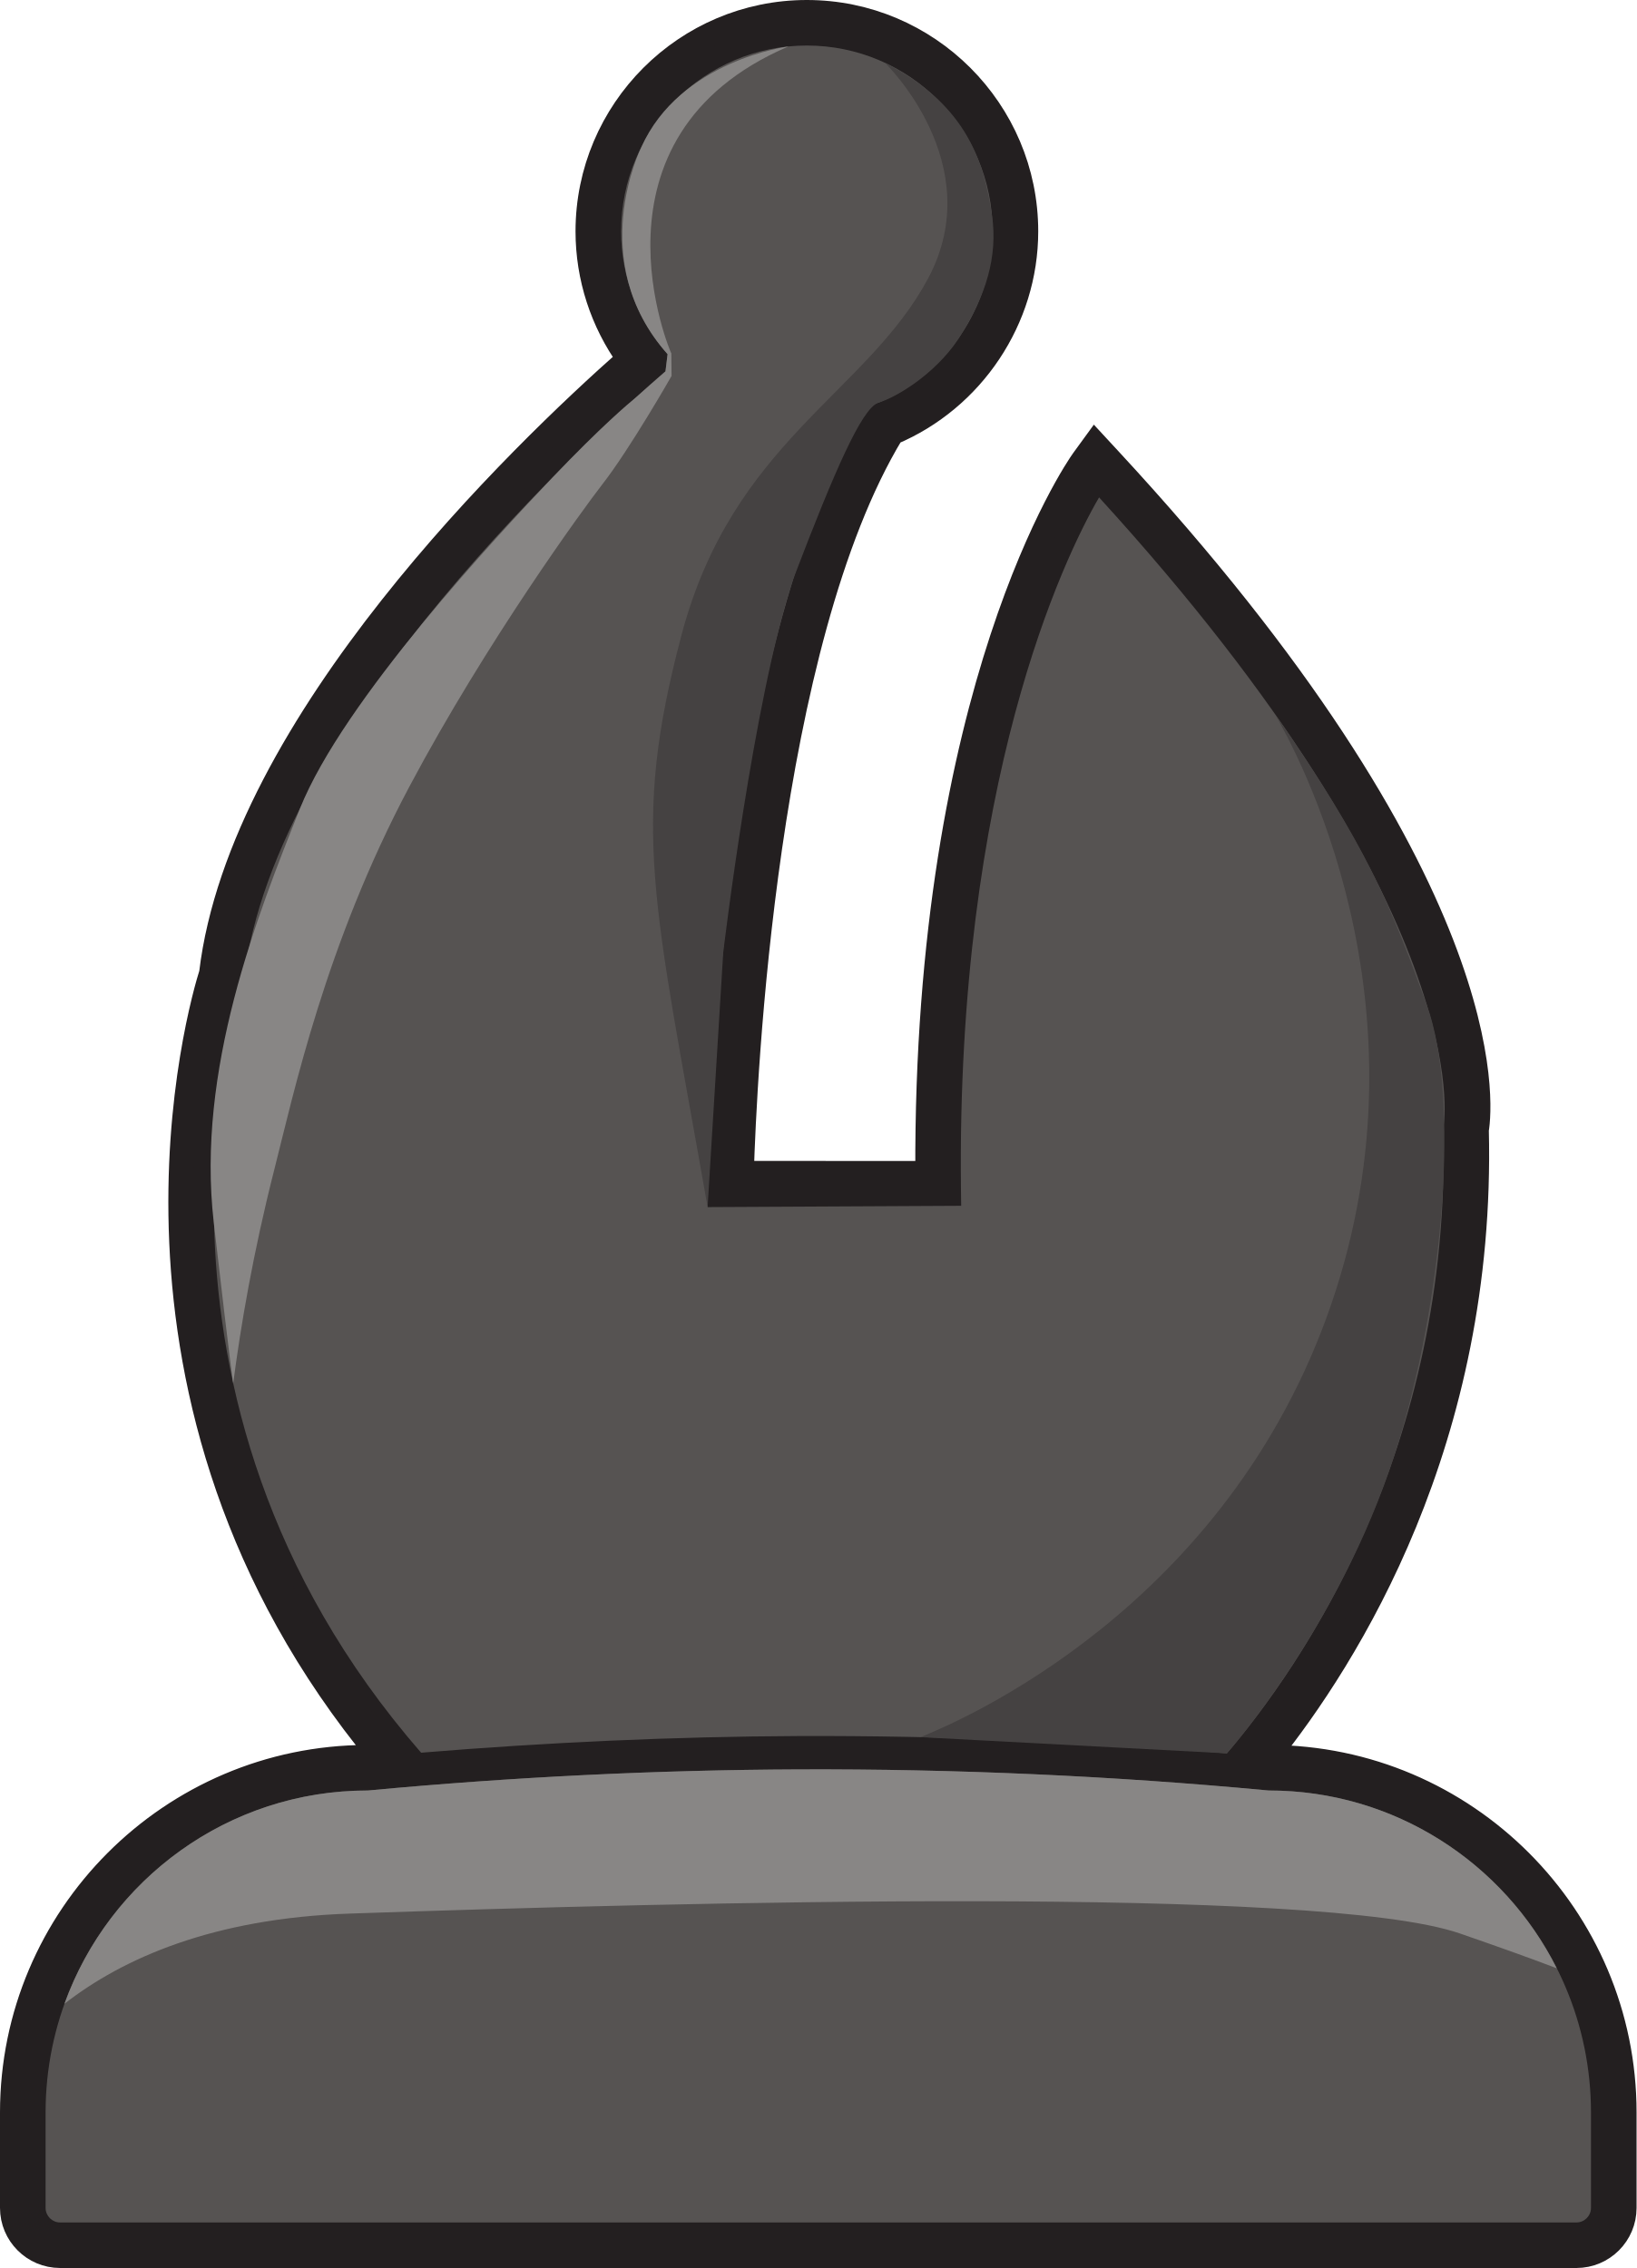
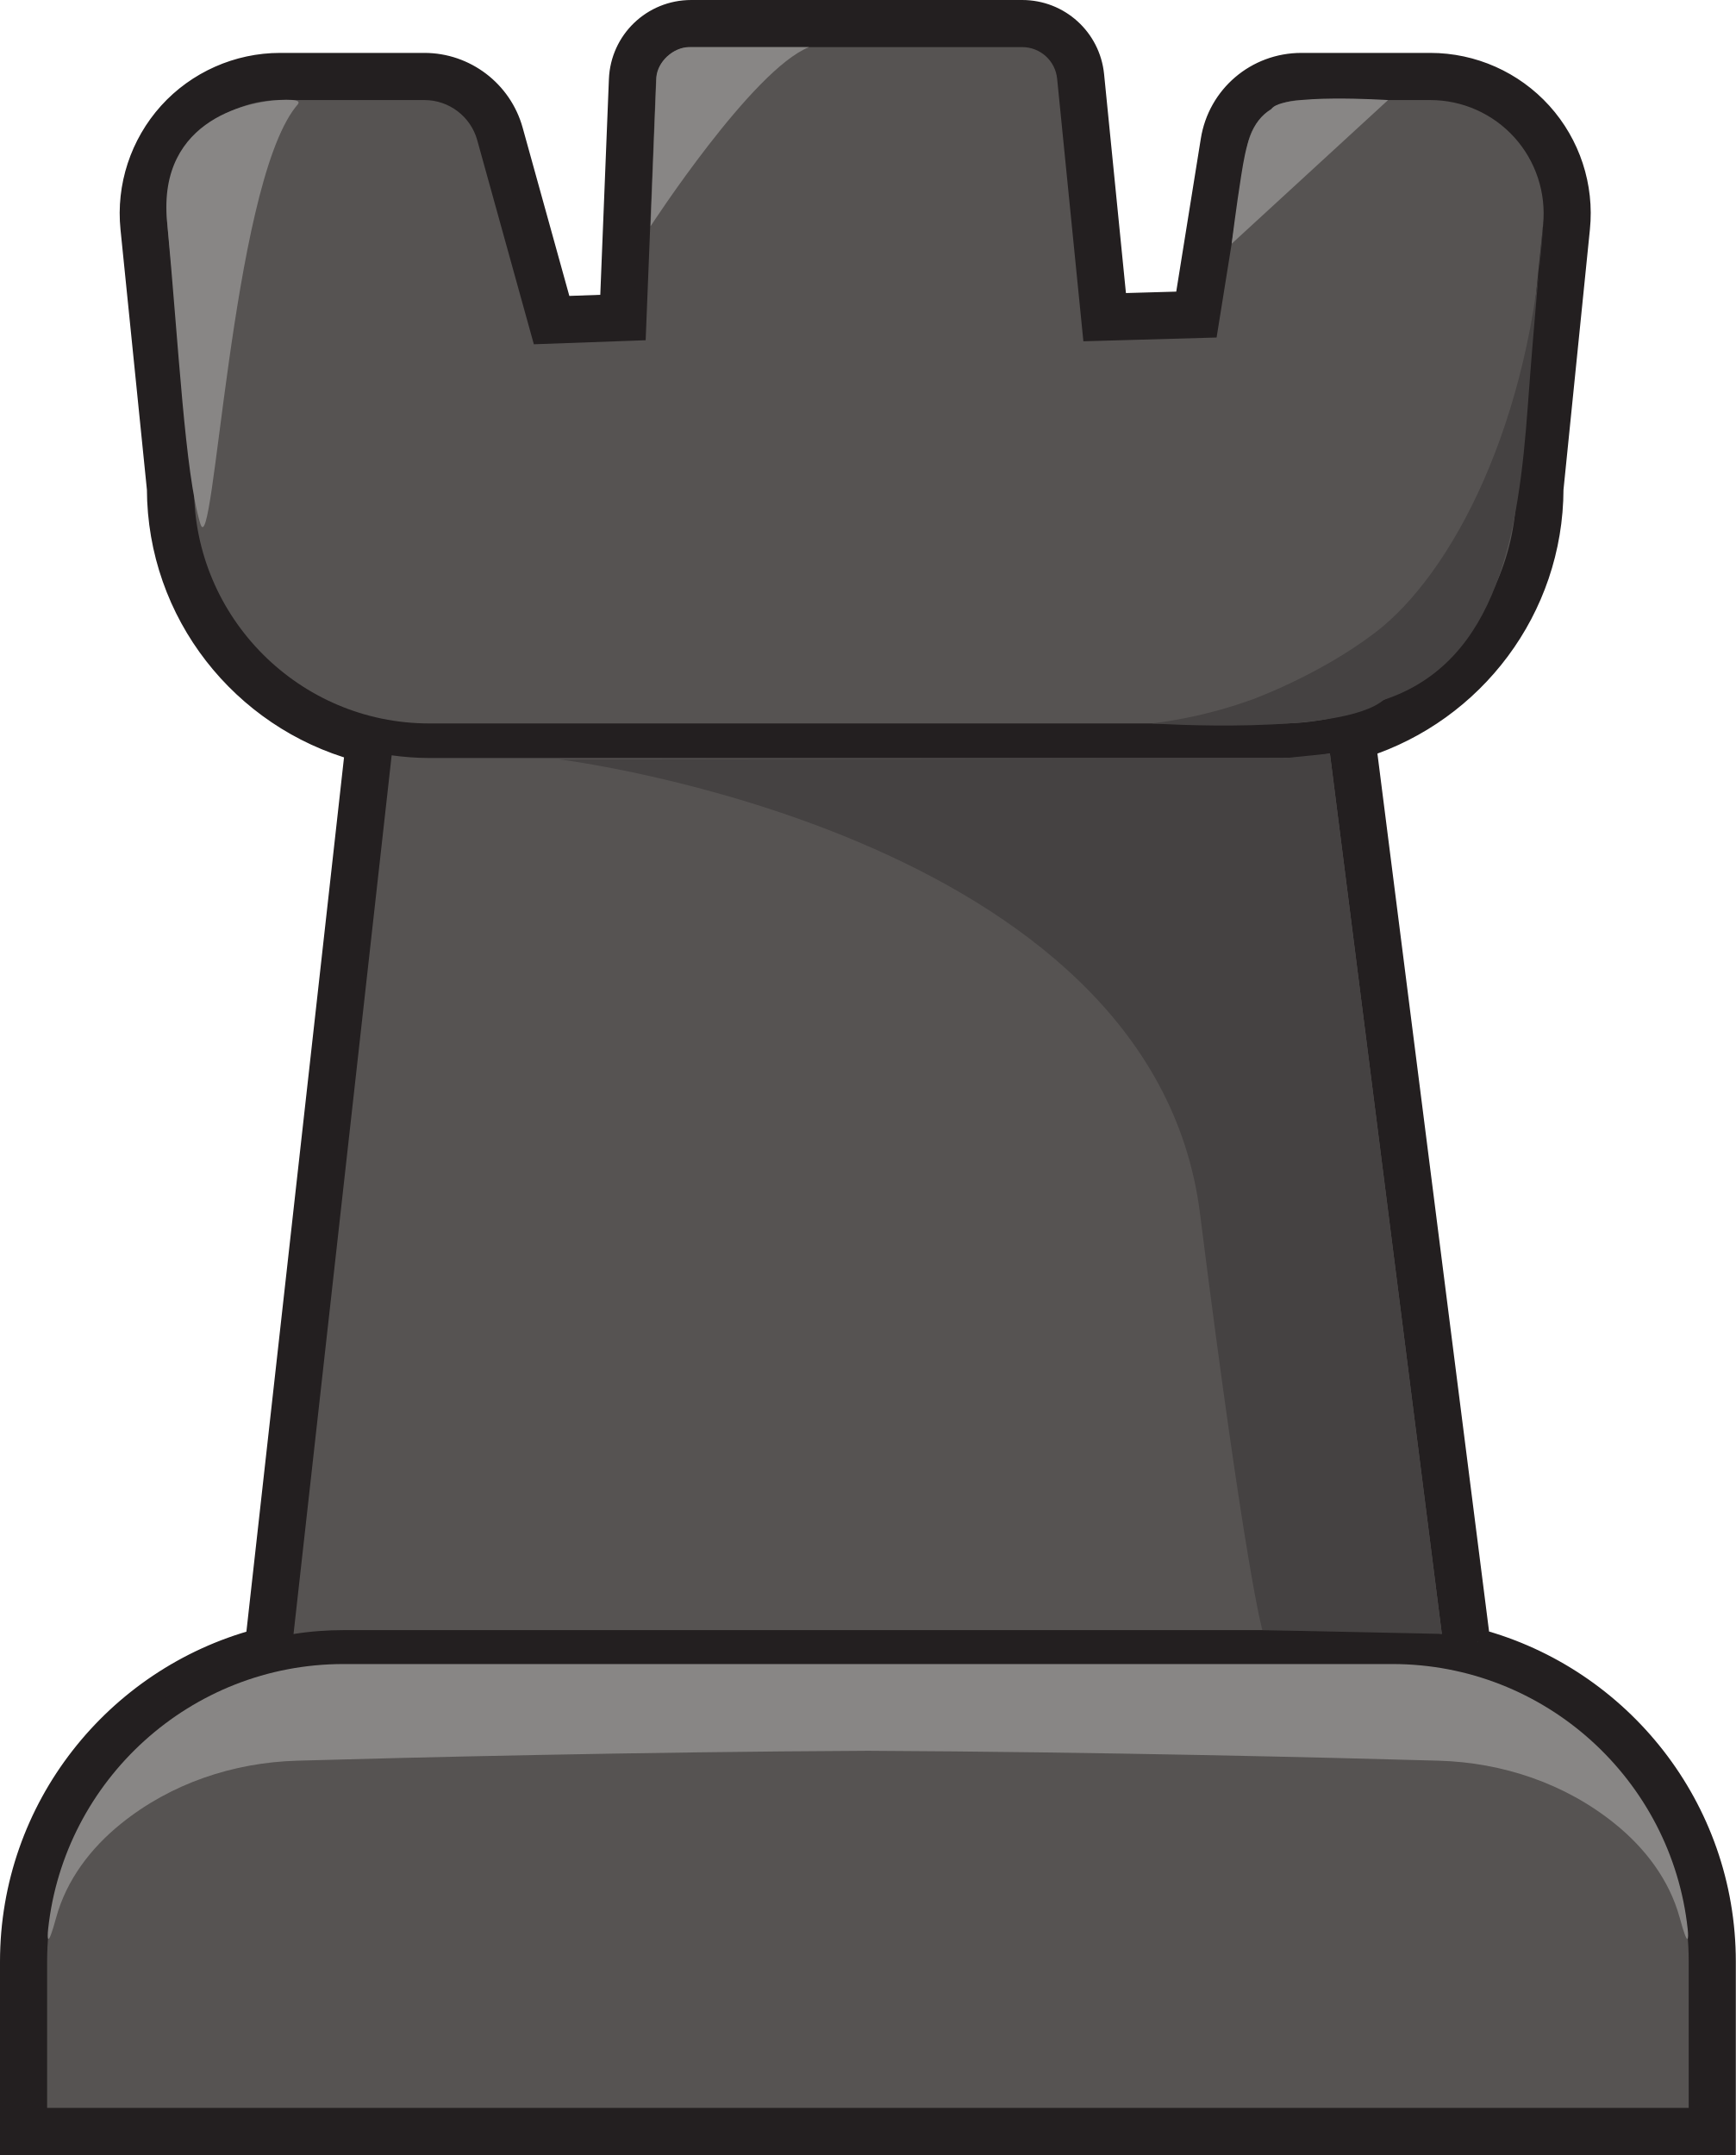
- <svg xmlns="http://www.w3.org/2000/svg" version="1.1" id="svg1" width="447.547" height="620.377" viewBox="0 0 447.547 620.377">
+ <svg xmlns="http://www.w3.org/2000/svg" version="1.1" id="svg1" width="458.911" height="569.708" viewBox="0 0 458.911 569.708">
  <defs id="defs1" />
-   <g id="layer9" transform="translate(-1754.653,-325.7733)">
-     <path id="path42" d="m 16423,9027.18 c 0,-16.42 -13.4,-29.88 -29.9,-29.88 h -3109.9 c -16.4,0 -29.8,13.46 -29.8,29.88 v 195.71 c 0,364.27 296.3,660.57 660.5,660.57 l 3.2,0.23 c 292,27.37 589,41.97 882.3,43.11 319.4,1.14 642.1,-13.23 959.9,-43.11 l 3.1,-0.23 c 364.3,0 660.6,-296.3 660.6,-660.57 z m -2763.9,2514.12 1.6,7.3 c 61.2,528.5 730.4,1130.9 864.1,1246.3 l 4.3,35.2 c -61.3,69.5 -95.3,159.2 -95.3,252 0,210.1 170.8,381.2 380.9,381.2 210.1,0 381.1,-171.1 381.1,-381.2 0,-156.7 -98.3,-299.7 -244.7,-355.6 l -12.3,-9.1 c -309.8,-493.2 -326.4,-1556.8 -327.1,-1601.7 l -0.5,-35.4 520.1,2.7 -0.5,33.8 c -9.5,834.2 210.6,1294.7 283.3,1419.5 779.5,-854.5 707.6,-1284.2 706.7,-1288.1 l -0.7,-3.9 v -4.1 c 17.1,-657.2 -292.2,-1102.6 -443.9,-1280.55 -291,24.63 -585.5,36.5 -877,35.58 -257.8,-1.14 -518,-13 -775.6,-34.21 -641.8,737.48 -367.4,1572.08 -364.5,1580.28 z M 15764,9951.89 c -1.6,0.23 -3.4,0.23 -5,0.46 164.5,204.85 445,649.65 429.5,1286.25 8.5,51.8 52.5,505.7 -754.5,1377 l -28.3,30.6 -24.6,-33.8 c -13.3,-18.4 -323.3,-469.8 -318.9,-1462.5 l -381.2,0.2 c 5.7,189.3 46.3,1085.8 308.4,1518.5 164.9,69.5 274.9,233.5 274.9,413.5 0,247.9 -201.7,449.6 -449.6,449.6 -247.7,0 -449.4,-201.7 -449.4,-449.6 0,-94.4 29.9,-185.7 84.4,-261.6 -220.1,-194.6 -795.1,-747.1 -856.5,-1260.7 -19.8,-62.5 -258.9,-873.2 346.5,-1605.62 -9.1,-0.92 -18.2,-1.37 -27.4,-2.29 -401.2,-0.91 -727.4,-327.55 -727.4,-729 v -195.71 c 0,-54.29 44.1,-98.31 98.3,-98.31 h 3109.9 c 54.3,0 98.4,44.02 98.4,98.31 v 195.71 c 0,401.45 -326.2,728.09 -727.5,729" style="fill:#231f20;fill-opacity:1;fill-rule:nonzero;stroke:#231f20;stroke-width:50;stroke-dasharray:none;stroke-opacity:1" transform="matrix(0.1333333,0,0,-0.1333333,0,2133.333)" />
-     <path id="path43" d="m 16423,9222.89 v -195.71 c 0,-16.42 -13.4,-29.88 -29.9,-29.88 h -3109.9 c -16.4,0 -29.8,13.46 -29.8,29.88 v 195.71 c 0,364.27 296.3,660.57 660.5,660.57 l 3.2,0.23 c 292,27.37 589,41.97 882.3,43.11 319.4,1.14 642.1,-13.23 959.9,-43.11 l 3.1,-0.23 c 364.3,0 660.6,-296.3 660.6,-660.57" style="fill:#565352;fill-opacity:1;fill-rule:nonzero;stroke:none" transform="matrix(0.1333333,0,0,-0.1333333,0,2133.333)" />
-     <path id="path44" d="m 16120.1,11244.3 v -4.1 c 17.1,-657.2 -292.2,-1102.6 -443.9,-1280.55 -291,24.63 -585.5,36.5 -877,35.58 -257.8,-1.14 -518,-13 -775.6,-34.21 -641.8,737.48 -367.4,1572.08 -364.5,1580.28 l 1.6,7.3 c 61.2,528.5 730.4,1130.9 864.1,1246.3 l 4.3,35.2 c -61.3,69.5 -95.3,159.2 -95.3,252 0,210.1 170.8,381.2 380.9,381.2 210.1,0 381.1,-171.1 381.1,-381.2 0,-156.7 -98.3,-299.7 -244.7,-355.6 l -12.3,-9.1 c -309.8,-493.2 -326.4,-1556.8 -327.1,-1601.7 l -0.5,-35.4 520.1,2.7 -0.5,33.8 c -9.5,834.2 210.6,1294.7 283.3,1419.5 779.5,-854.5 707.6,-1284.2 706.7,-1288.1 l -0.7,-3.9" style="fill:#565352;fill-opacity:1;fill-rule:nonzero;stroke:none" transform="matrix(0.1333333,0,0,-0.1333333,0,2133.333)" />
-     <path id="path45" d="m 15774.8,12091.9 c 43.9,-76.5 327.8,-592.2 115.5,-1210.8 -213.9,-623.5 -761.6,-855.5 -842.5,-888.18 l 628.4,-33.27 c 0,0 229.7,257.55 344,612.75 102.4,318 133.9,736 66.4,921.6 -74.9,205.8 -121.5,325.2 -311.8,597.9" style="fill:#454242;fill-opacity:1;fill-rule:nonzero;stroke:none" transform="matrix(0.1333333,0,0,-0.1333333,0,2133.333)" />
-     <path id="path46" d="m 16352.8,9518.73 c -60.7,23.27 -127.5,46.76 -198.5,71.4 -285.6,98.77 -1601.5,64.09 -2277.1,40.83 -281.2,-9.58 -465.8,-92.15 -585.1,-184.99 91.7,254.79 335.8,437.49 621.8,437.49 l 3.2,0.23 c 292,27.37 589,41.97 882.3,43.11 319.4,1.14 642.1,-13.23 959.9,-43.11 l 3.1,-0.23 c 258,0 482,-148.72 590.4,-364.73" style="fill:#888685;fill-opacity:1;fill-rule:nonzero;stroke:none" transform="matrix(0.1333333,0,0,-0.1333333,0,2133.333)" />
-     <path id="path47" d="m 14975.1,13427.7 c 0,0 214.1,-206.7 88.3,-442.3 -125.9,-235.6 -400.9,-335.4 -505.7,-731.4 -104.9,-396 -57.3,-542.6 53.5,-1173.7 l 32,521.7 c 0,0 62,522.5 143.7,767 87.8,230.1 139.6,345.4 172.9,361 44.8,13.2 130.8,69.1 174.4,145.4 45.6,73.6 73.1,153.6 60.2,239.8 -15.5,103.2 -47.3,224.8 -219.3,312.5" style="fill:#454242;fill-opacity:1;fill-rule:nonzero;stroke:none" transform="matrix(0.1333333,0,0,-0.1333333,0,2133.333)" />
-     <path id="path48" d="m 14776.9,13461.4 c 0,0 -222.3,-28.4 -301.8,-207 0,0 -116.6,-233.4 54.1,-424.4 0,0 -0.1,0.1 -0.1,0.1 l -4.3,-35.2 -32.9,-28.8 -28.9,-25.7 v 0 c -13.2,-10.7 -70.4,-58.7 -169.3,-162.7 -113.6,-119.6 -429.8,-457.7 -518.6,-679.8 -88.8,-222 -212.8,-536.6 -176.8,-848.9 36.1,-312.3 39.9,-330.3 39.9,-330.3 15,114.5 40.1,265.2 84.4,439.1 39.2,153.9 104.6,460.9 276.9,785.1 158.6,298.5 359,573.1 395.1,619.3 56.9,72.8 142.7,223.2 142.7,223.3 0,0.1 -0.5,46 -0.5,46.1 0.2,-2.2 -193.7,443.6 240.1,629.8" style="fill:#888685;fill-opacity:1;fill-rule:nonzero;stroke:none" transform="matrix(0.1333333,0,0,-0.1333333,0,2133.333)" />
+   <g id="layer13" transform="translate(-248.2293,-381.6133)">
+     <path id="path3" d="M 5210.13,8958.52 H 1955.15 v 289.92 c 0,324.81 264.14,588.95 588.95,588.95 h 2077.08 c 324.81,0 588.95,-264.14 588.95,-588.95 z M 2638.31,11640.3 c 24.41,-3.4 49.27,-5.3 74.59,-5.3 h 1689.07 c 33.08,0 65.24,3.2 96.72,8.9 l 221.94,-1745.61 c -32.39,5.02 -65.7,7.53 -99.45,7.53 H 2544.1 c -34.21,0 -67.74,-2.51 -100.36,-7.76 z m -391.88,529.9 -52.91,521.9 c -6.39,63.1 14.37,126.3 57.02,173.3 42.43,47.2 103.1,74.1 166.51,74.1 h 286.27 c 48.81,0 91.69,-32.6 104.69,-79.6 l 112.23,-404.6 221.71,8 20.53,514.1 c 1.6,37.6 32.16,67.1 69.8,67.1 h 656.24 c 36.04,0 65.92,-27.2 69.34,-63 l 52.01,-520.3 264.14,7.5 60.9,379.4 c 8.44,53.1 53.6,91.4 107.21,91.4 h 255.7 c 63.41,0 124.08,-26.9 166.74,-74.1 42.42,-47 63.18,-110.2 56.79,-173.3 l -52.69,-518.5 -0.23,-3.4 c 0,-257.3 -209.16,-466.7 -466.46,-466.7 H 2712.9 c -257.3,0 -466.47,209.4 -466.47,466.7 z M 4791.56,9883.46 4565.52,11660.8 c 214.64,69.1 370.66,270.3 371.34,507.5 l 52.47,516.9 c 8.44,82.4 -18.48,164.7 -74.14,226.3 -55.42,61.3 -134.57,96.5 -217.37,96.5 h -255.7 c -87.37,0 -161.04,-62.8 -174.73,-149 l -52,-323.7 -143.71,-4.1 -45.62,457.2 c -7.07,70.9 -66.37,124.5 -137.54,124.5 h -656.24 c -74.59,0 -135.26,-58.4 -138.23,-132.8 l -18.02,-450.9 -104.24,-3.7 -97.86,352.7 c -21.21,76.4 -91.23,129.8 -170.61,129.8 h -286.27 c -82.57,0 -161.95,-35.2 -217.38,-96.5 -55.42,-61.6 -82.57,-143.9 -74.13,-226.3 l 52.46,-516.9 c 0.69,-245.2 167.2,-451.8 393.02,-514.1 L 2373.26,9883.24 c -279.88,-75.51 -486.54,-331.43 -486.54,-634.8 v -358.35 h 3391.83 v 358.35 c 0,303.6 -206.88,559.75 -486.99,635.02" style="fill:#231f20;fill-opacity:1;fill-rule:nonzero;stroke:#231f20;stroke-width:50;stroke-dasharray:none;stroke-opacity:1" transform="matrix(0.1333333,0,0,-0.1333333,0,2133.333)" />
+     <path id="path4" d="M 5210.13,9248.44 V 8958.52 H 1955.15 v 289.92 c 0,324.81 264.14,588.95 588.95,588.95 h 2077.08 c 324.81,0 588.95,-264.14 588.95,-588.95" style="fill:#565352;fill-opacity:1;fill-rule:nonzero;stroke:none" transform="matrix(0.1333333,0,0,-0.1333333,0,2133.333)" />
+     <path id="path5" d="m 4720.63,9898.29 c -32.39,5.02 -65.7,7.53 -99.45,7.53 H 2544.1 c -34.21,0 -67.74,-2.51 -100.36,-7.76 l 194.57,1742.24 c 24.41,-3.4 49.27,-5.3 74.59,-5.3 h 1689.07 c 33.08,0 65.24,3.2 96.72,8.9 l 221.94,-1745.61" style="fill:#565352;fill-opacity:1;fill-rule:nonzero;stroke:none" transform="matrix(0.1333333,0,0,-0.1333333,0,2133.333)" />
+     <path id="path6" d="m 4921.35,12692.1 -52.69,-518.5 -0.23,-3.4 c 0,-257.3 -209.16,-466.7 -466.46,-466.7 H 2712.9 c -257.3,0 -466.47,209.4 -466.47,466.7 l -52.91,521.9 c -6.39,63.1 14.37,126.3 57.02,173.3 42.43,47.2 103.1,74.1 166.51,74.1 h 286.27 c 48.81,0 91.69,-32.6 104.69,-79.6 l 112.23,-404.6 221.71,8 20.53,514.1 c 1.6,37.6 32.16,67.1 69.8,67.1 h 656.24 c 36.04,0 65.92,-27.2 69.34,-63 l 52.01,-520.3 264.14,7.5 60.9,379.4 c 8.44,53.1 53.6,91.4 107.21,91.4 h 255.7 c 63.41,0 124.08,-26.9 166.74,-74.1 42.42,-47 63.18,-110.2 56.79,-173.3" style="fill:#565352;fill-opacity:1;fill-rule:nonzero;stroke:none" transform="matrix(0.1333333,0,0,-0.1333333,0,2133.333)" />
+     <path id="path7" d="m 2447.66,12925.5 c 5.05,6.4 16.9,14.6 -18.24,14.6 -67.69,-0.1 -255.6,-35 -236.45,-240.9 23.29,-250.4 35.57,-499.5 65.78,-599.1 27.07,-89.3 60.41,661.2 188.91,825.4" style="fill:#888685;fill-opacity:1;fill-rule:nonzero;stroke:none" transform="matrix(0.1333333,0,0,-0.1333333,0,2133.333)" />
+     <path id="path8" d="m 3163.18,12984.6 -11.45,-295.2 c 0,0 201.67,310.4 314.27,355.1 h -237.87 c -31.12,0 -62.79,-28.8 -64.95,-59.9" style="fill:#888685;fill-opacity:1;fill-rule:nonzero;stroke:none" transform="matrix(0.1333333,0,0,-0.1333333,0,2133.333)" />
+     <path id="path9" d="m 4613.99,12939.5 -310.14,-284.9 c 0,0 9.19,73.8 18.95,135.2 9.54,60.1 19.15,107.6 59.69,131.6 17.96,32 231.5,18.1 231.5,18.1" style="fill:#888685;fill-opacity:1;fill-rule:nonzero;stroke:none" transform="matrix(0.1333333,0,0,-0.1333333,0,2133.333)" />
+     <path id="path10" d="m 2969.25,11632.4 c 0,0 1176.41,-143.7 1271.77,-899.9 89.6,-710.5 123.71,-826.68 123.71,-826.68 l 355.9,-7.53 -221.94,1745.61 -85.65,-8.8 c -4.99,-0.5 -10.01,-0.8 -15.03,-0.8 l -1428.76,-1.9" style="fill:#454242;fill-opacity:1;fill-rule:nonzero;stroke:none" transform="matrix(0.1333333,0,0,-0.1333333,0,2133.333)" />
+     <path id="path11" d="m 4587.9,11883.2 c -113.31,-86.2 -247.81,-133.9 -247.82,-133.9 -76.38,-27.1 -144.04,-39.6 -194.42,-45.8 0,0 375.64,-24.8 459.65,46.7 228.38,75.2 267.67,334.2 285.8,583 12.18,167.1 30.79,365.6 30.79,365.6 -23.66,-397 -179.83,-698.4 -334,-815.6" style="fill:#454242;fill-opacity:1;fill-rule:nonzero;stroke:none" transform="matrix(0.1333333,0,0,-0.1333333,0,2133.333)" />
+     <path id="path12" d="m 5208.07,9313.44 c -31.93,294.94 -282.38,525.09 -585.53,525.09 H 3582.64 2542.73 c -303.14,0 -553.59,-230.15 -585.52,-525.09 -2.29,-20.98 -0.92,-39.46 15.73,21.9 20.53,75.28 68.89,138.46 128.65,186.59 98.77,79.83 222.63,121.35 349.45,125 216.24,6.16 668.79,17.33 1131.6,19.61 462.81,-2.28 915.36,-13.45 1131.6,-19.61 126.82,-3.65 250.68,-45.17 349.45,-125 59.76,-48.13 108.12,-111.31 128.64,-186.59 16.65,-61.36 18.02,-42.88 15.74,-21.9" style="fill:#888685;fill-opacity:1;fill-rule:nonzero;stroke:none" transform="matrix(0.1333333,0,0,-0.1333333,0,2133.333)" />
  </g>
</svg>
